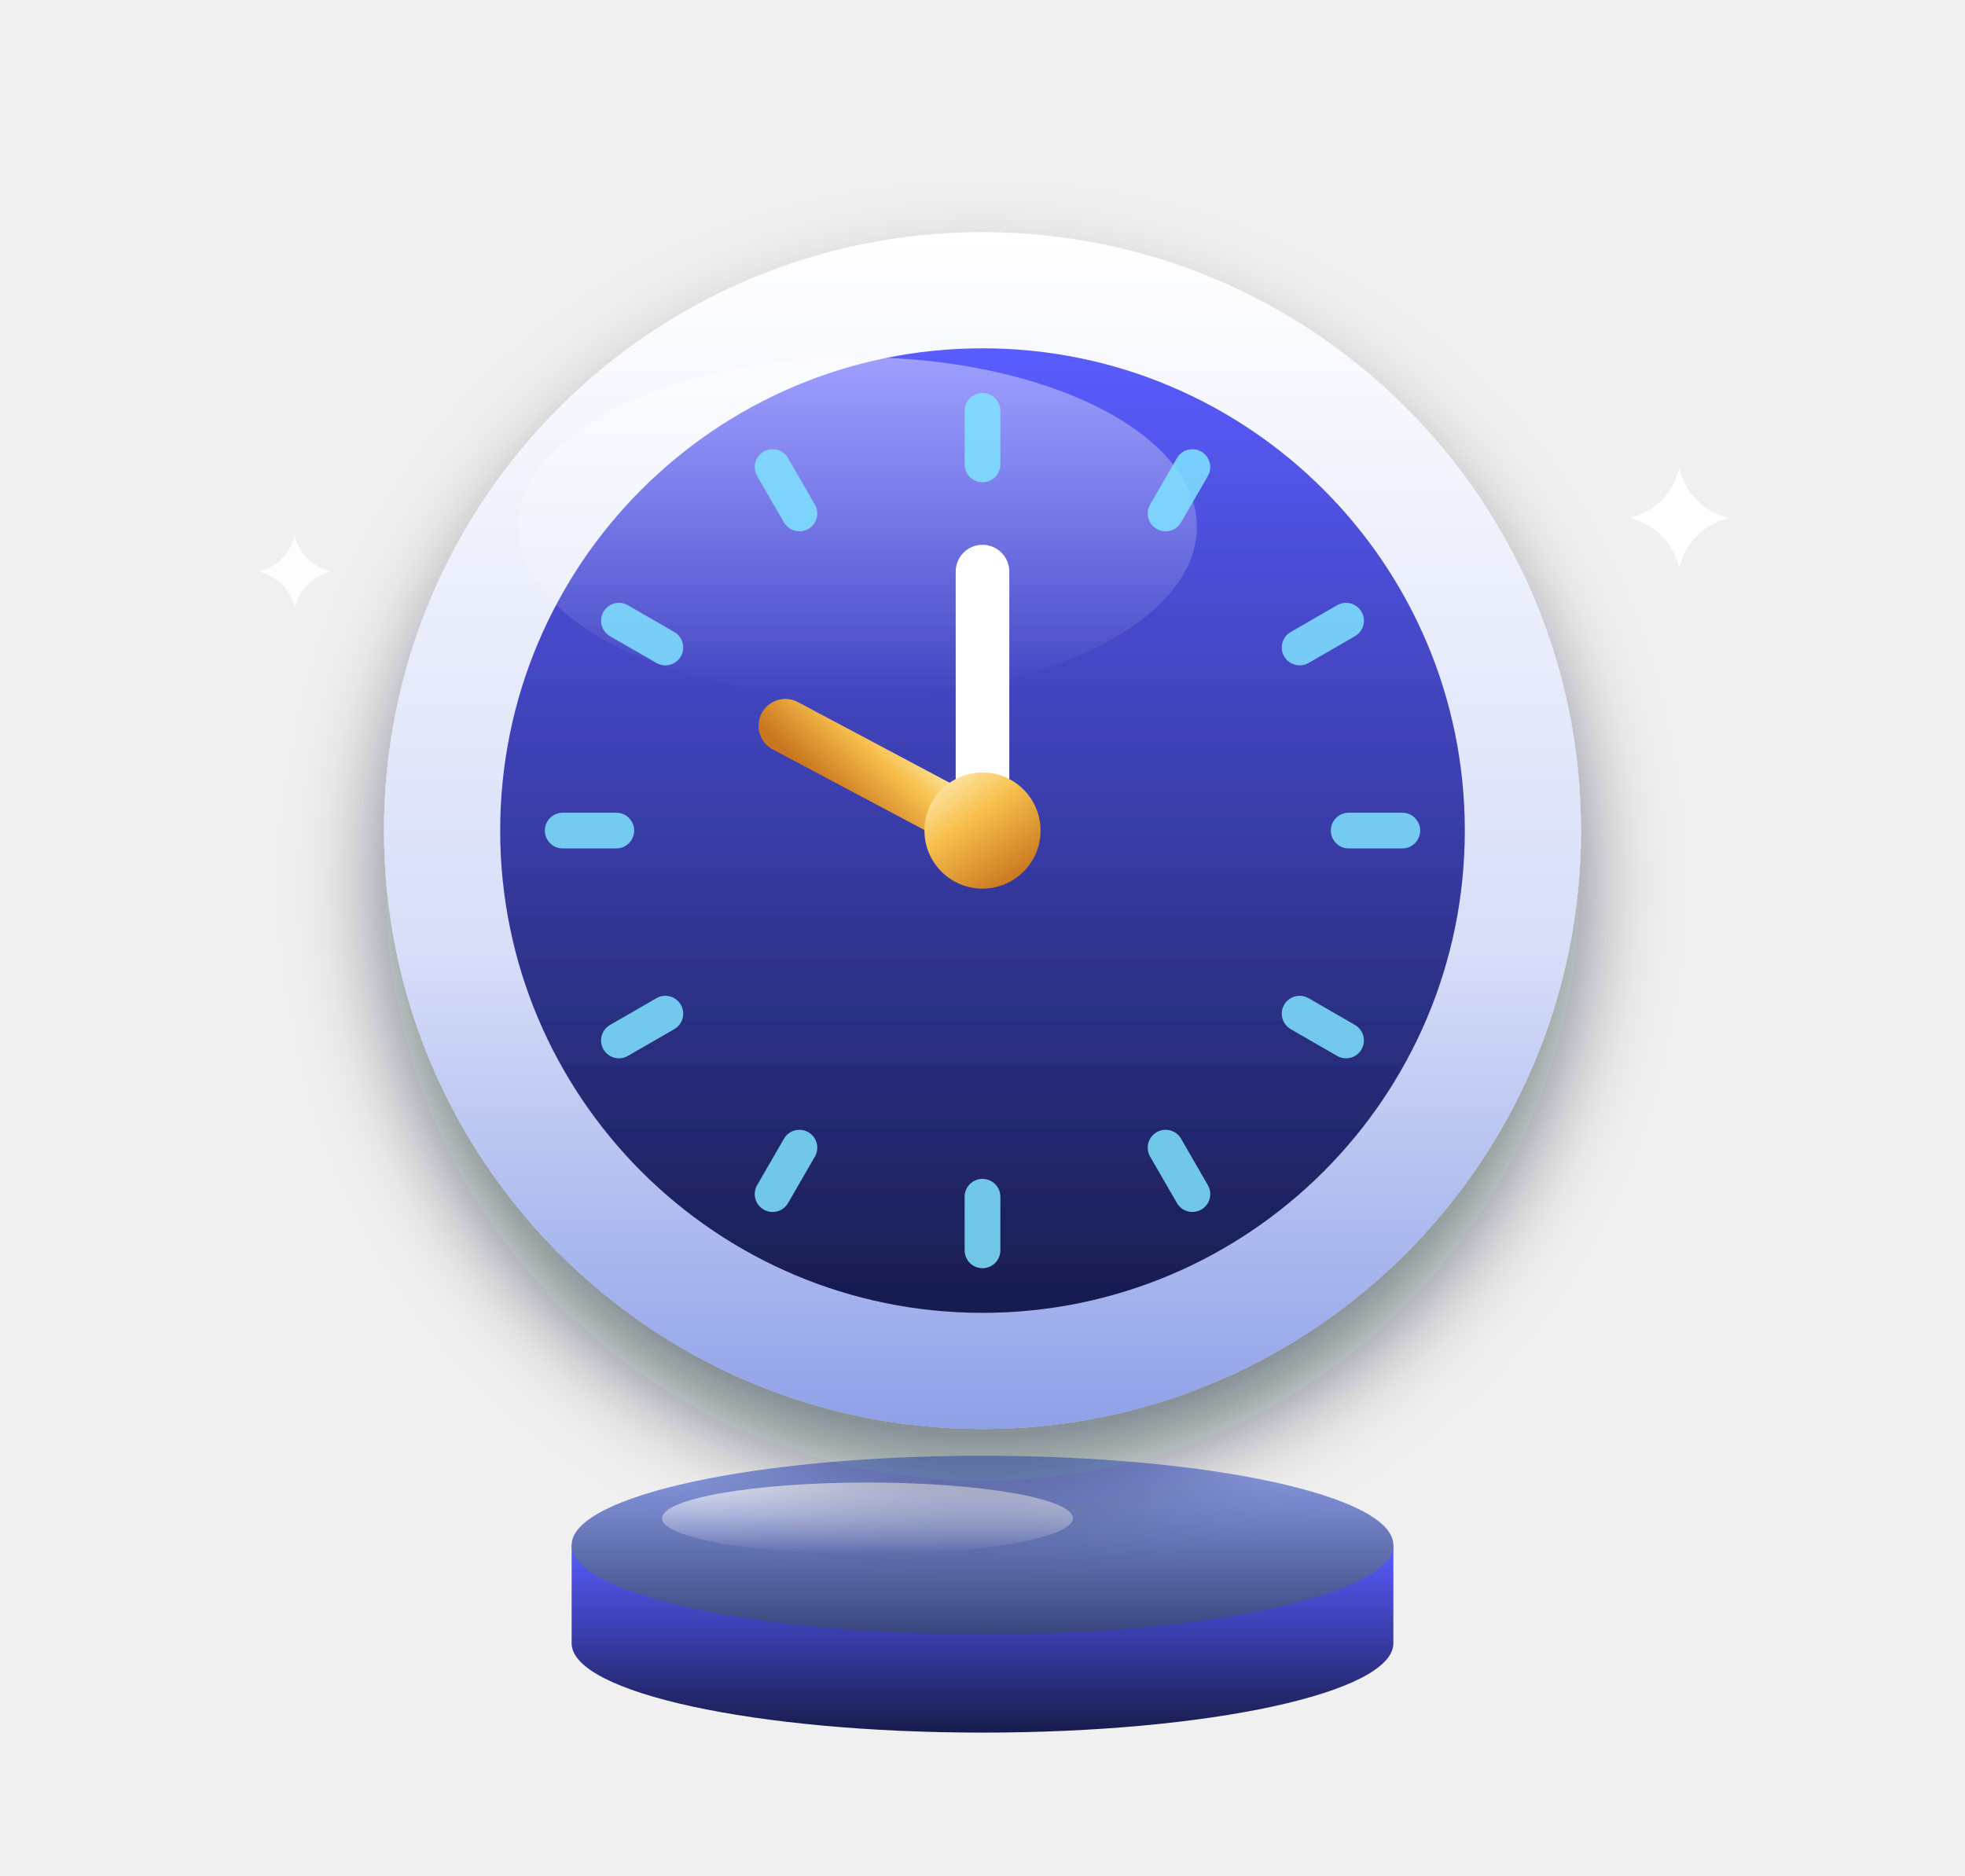
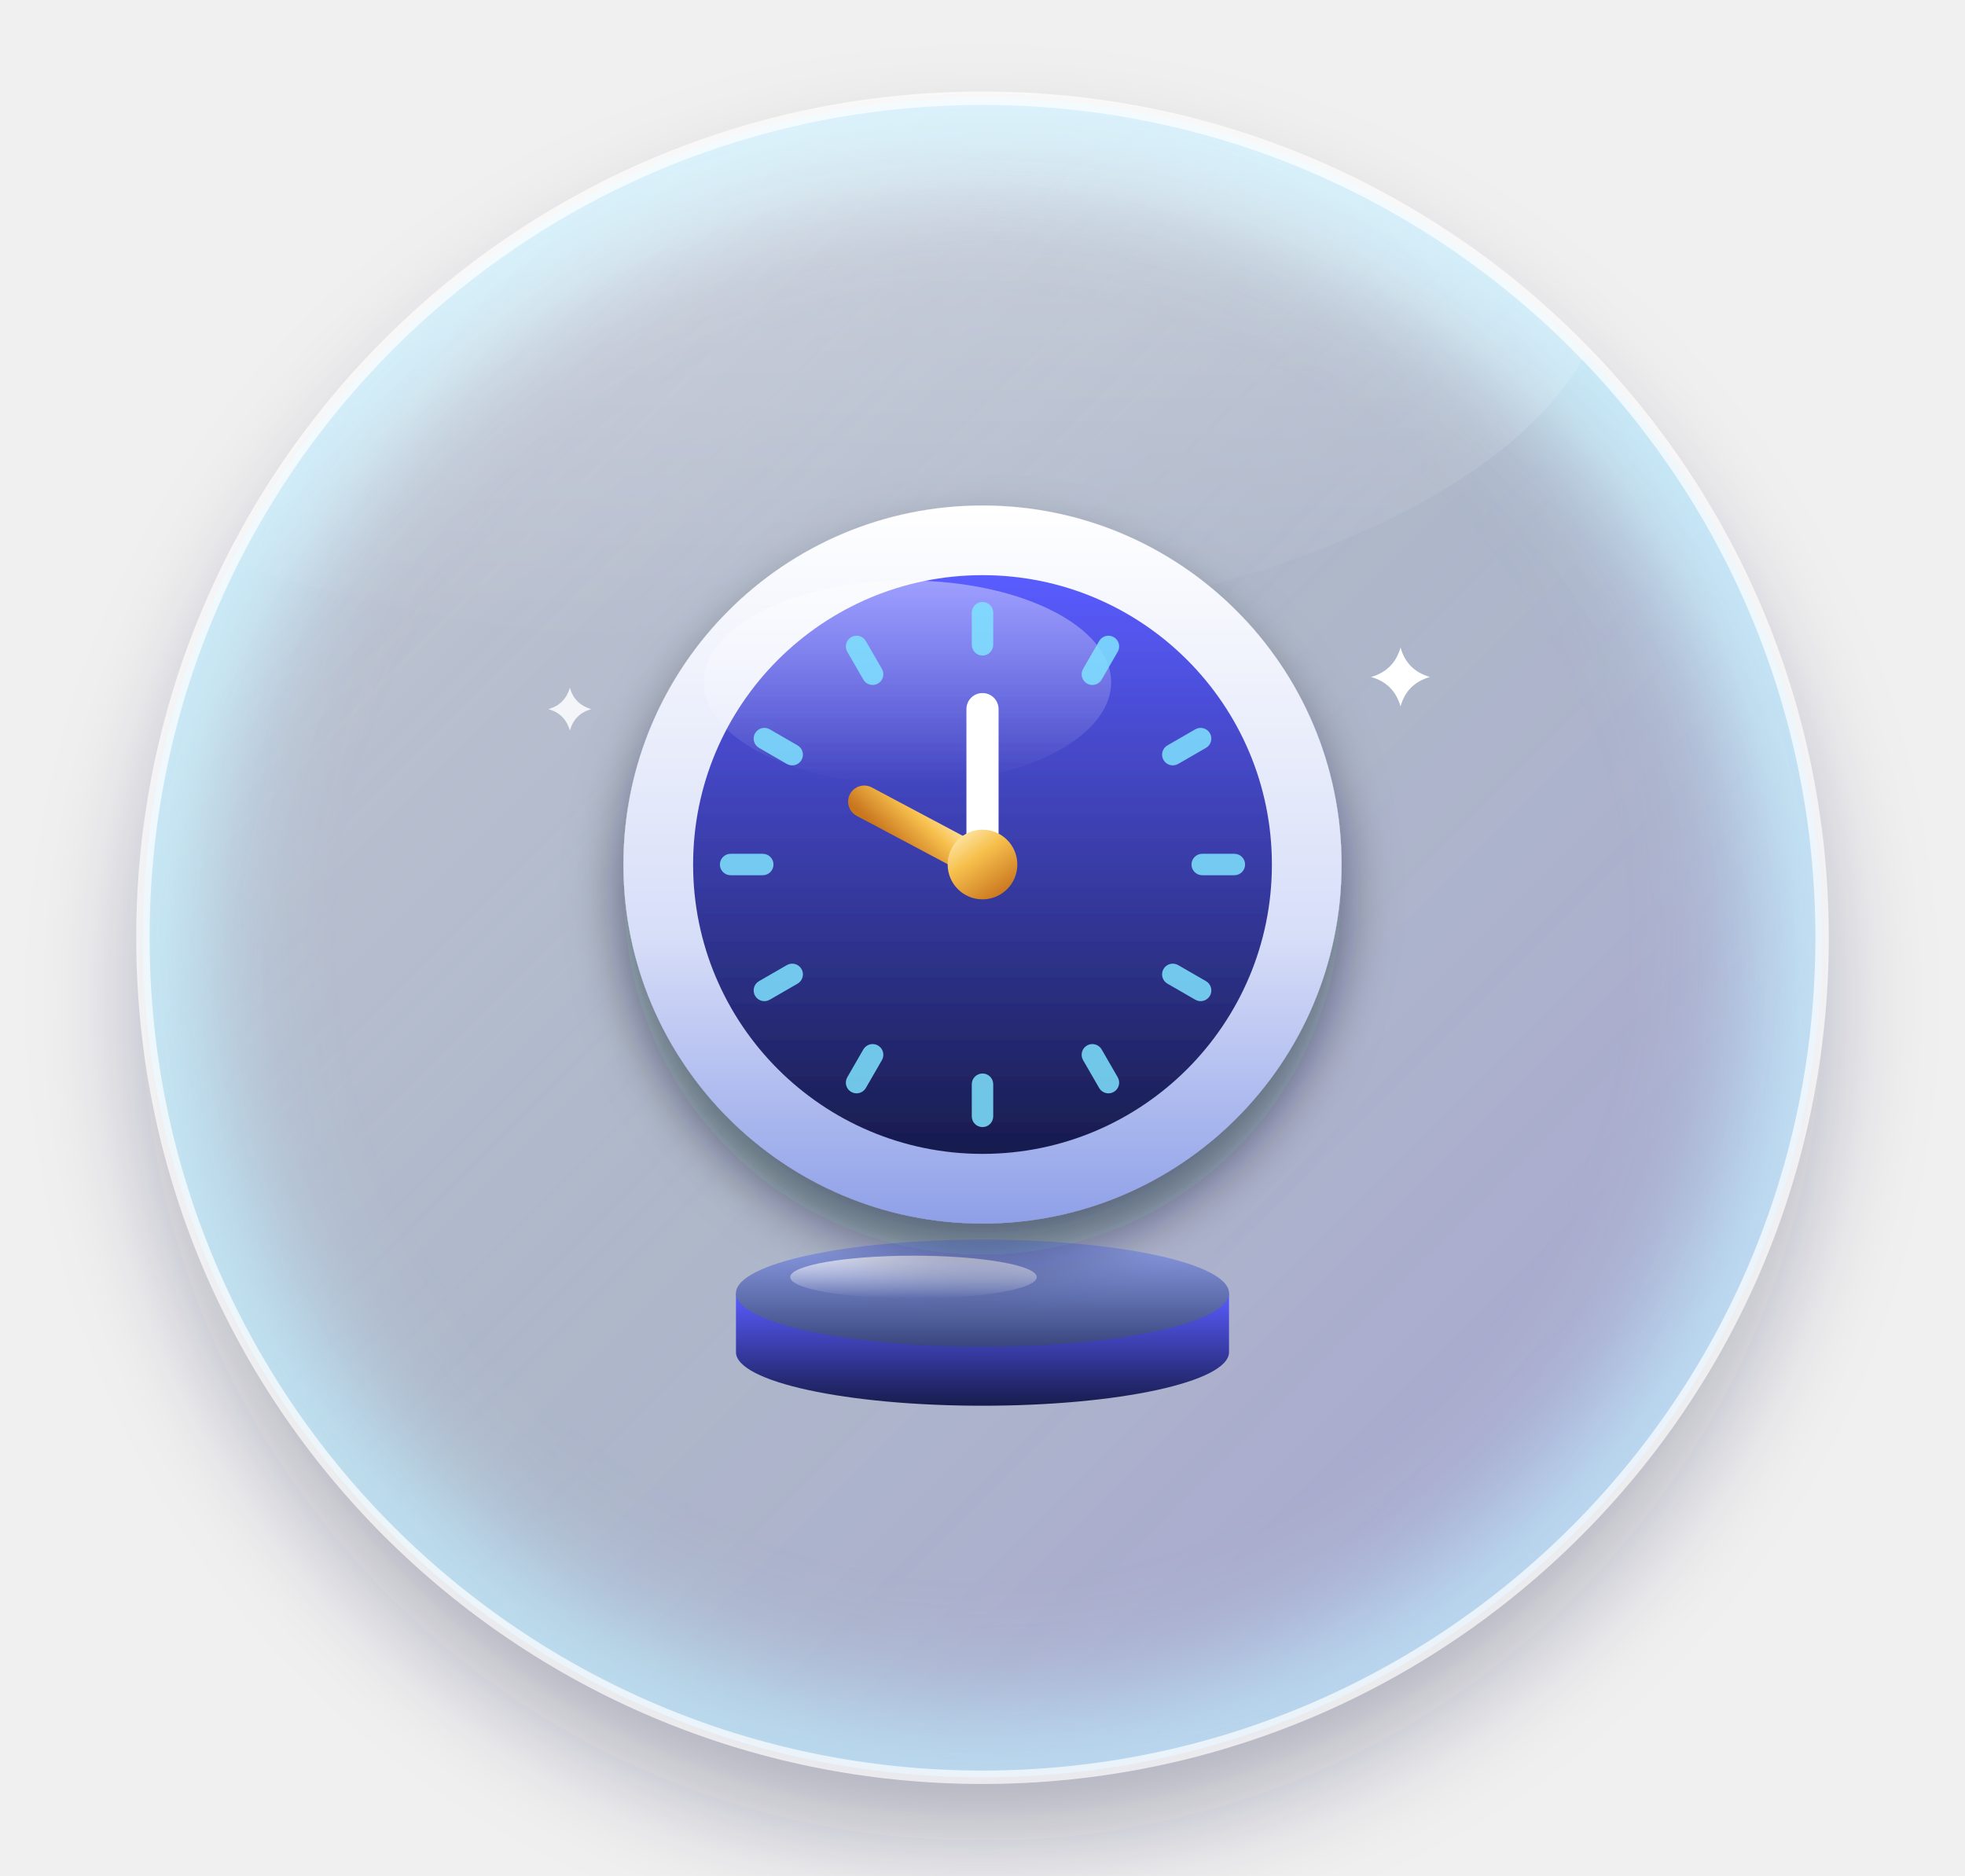
<svg xmlns="http://www.w3.org/2000/svg" width="440" height="420" viewBox="0 0 440 420">
  <defs>
    <linearGradient id="crown" x1="0" y1="0" x2=".7" y2="1">
      <stop offset="0" stop-color="#fff3c4" />
      <stop offset=".45" stop-color="#f7c04d" />
      <stop offset="1" stop-color="#c9761f" />
    </linearGradient>
    <linearGradient id="band" x1="0" y1="0" x2="1" y2="0">
      <stop offset="0" stop-color="#c9761f" />
      <stop offset=".45" stop-color="#ffe19a" />
      <stop offset="1" stop-color="#c9761f" />
    </linearGradient>
    <linearGradient id="gold" x1="0" y1="0" x2="0" y2="1">
      <stop offset="0" stop-color="#FFF1A8" />
      <stop offset=".5" stop-color="#FFD60A" />
      <stop offset="1" stop-color="#E08A00" />
    </linearGradient>
    <radialGradient id="gem" cx=".35" cy=".3">
      <stop offset="0" stop-color="#f7d9ff" />
      <stop offset=".6" stop-color="#a13be0" />
      <stop offset="1" stop-color="#5a1aa8" />
    </radialGradient>
    <radialGradient id="gemc" cx=".35" cy=".3">
      <stop offset="0" stop-color="#e6fbff" />
      <stop offset=".6" stop-color="#39c5ff" />
      <stop offset="1" stop-color="#2a4fc8" />
    </radialGradient>
    <linearGradient id="plinth" x1="0" y1="0" x2="0" y2="1">
      <stop offset="0" stop-color="#8fa0e8" />
      <stop offset="1" stop-color="#39467e" />
    </linearGradient>
    <linearGradient id="steel" x1="0" y1="0" x2="0" y2="1">
      <stop offset="0" stop-color="#ffffff" />
      <stop offset=".6" stop-color="#d7def8" />
      <stop offset="1" stop-color="#8fa0e8" />
    </linearGradient>
    <linearGradient id="deep" x1="0" y1="0" x2="0" y2="1">
      <stop offset="0" stop-color="#5a5cff" />
      <stop offset="1" stop-color="#171c4d" />
    </linearGradient>
    <linearGradient id="violet" x1="0" y1="0" x2="1" y2="1">
      <stop offset="0" stop-color="#8a6bff" />
      <stop offset="1" stop-color="#39308f" />
    </linearGradient>
    <linearGradient id="cyan" x1="0" y1="0" x2="1" y2="1">
      <stop offset="0" stop-color="#7fe3ff" />
      <stop offset="1" stop-color="#2a6fe0" />
    </linearGradient>
    <linearGradient id="gloss" x1="0" y1="0" x2="0" y2="1">
      <stop offset="0" stop-color="#fff" stop-opacity=".75" />
      <stop offset="1" stop-color="#fff" stop-opacity="0" />
    </linearGradient>
    <radialGradient id="lens" cx=".4" cy=".35">
      <stop offset="0" stop-color="#e6fbff" stop-opacity=".85" />
      <stop offset="1" stop-color="#39c5ff" stop-opacity=".35" />
    </radialGradient>
+     <linearGradient id="pane" x1="0" y1="0" x2="1" y2="1">
+       <stop offset="0" stop-color="#ffffff" stop-opacity=".34" />
+       <stop offset=".5" stop-color="#9fd8ff" stop-opacity=".16" />
+       <stop offset="1" stop-color="#8a6bff" stop-opacity=".3" />
+     </linearGradient>
+     <filter id="soft" x="-30%" y="-30%" width="160%" height="160%">
+       <feGaussianBlur stdDeviation="12" />
+     </filter>
    <filter id="lift" x="-20%" y="-20%" width="140%" height="150%">
      <feDropShadow dx="0" dy="12" stdDeviation="10" flood-color="#060920" flood-opacity=".5" />
    </filter>
  </defs>
-   <path d="M128 346v22a92 20 0 0 0 184 0v-22z" fill="url(#deep)" />
-   <ellipse cx="220" cy="346" rx="92" ry="20" fill="url(#plinth)" />
-   <ellipse cx="194.24" cy="340.0" rx="46.0" ry="8.0" fill="url(#gloss)" />
-   <g filter="url(#lift)">
-     <circle cx="220" cy="186" r="134" fill="url(#steel)" />
-     <circle cx="220" cy="186" r="108" fill="url(#deep)" />
-     <ellipse cx="192" cy="118" rx="76" ry="38" fill="url(#gloss)" opacity=".55" />
-     <rect x="216" y="88" width="8" height="20" rx="4" fill="#7fe3ff" opacity=".85" transform="rotate(0 220 186)" />
-     <rect x="216" y="88" width="8" height="20" rx="4" fill="#7fe3ff" opacity=".85" transform="rotate(30 220 186)" />
-     <rect x="216" y="88" width="8" height="20" rx="4" fill="#7fe3ff" opacity=".85" transform="rotate(60 220 186)" />
-     <rect x="216" y="88" width="8" height="20" rx="4" fill="#7fe3ff" opacity=".85" transform="rotate(90 220 186)" />
-     <rect x="216" y="88" width="8" height="20" rx="4" fill="#7fe3ff" opacity=".85" transform="rotate(120 220 186)" />
-     <rect x="216" y="88" width="8" height="20" rx="4" fill="#7fe3ff" opacity=".85" transform="rotate(150 220 186)" />
-     <rect x="216" y="88" width="8" height="20" rx="4" fill="#7fe3ff" opacity=".85" transform="rotate(180 220 186)" />
-     <rect x="216" y="88" width="8" height="20" rx="4" fill="#7fe3ff" opacity=".85" transform="rotate(210 220 186)" />
-     <rect x="216" y="88" width="8" height="20" rx="4" fill="#7fe3ff" opacity=".85" transform="rotate(240 220 186)" />
-     <rect x="216" y="88" width="8" height="20" rx="4" fill="#7fe3ff" opacity=".85" transform="rotate(270 220 186)" />
-     <rect x="216" y="88" width="8" height="20" rx="4" fill="#7fe3ff" opacity=".85" transform="rotate(300 220 186)" />
-     <rect x="216" y="88" width="8" height="20" rx="4" fill="#7fe3ff" opacity=".85" transform="rotate(330 220 186)" />
-     <rect x="214" y="122" width="12" height="74" rx="6" fill="#fff" />
-     <rect x="214" y="180" width="12" height="62" rx="6" fill="url(#crown)" transform="rotate(118 220 186)" />
-     <circle cx="220" cy="186" r="13" fill="url(#crown)" />
+   <clipPath id="gc">
+     <path d="M220 22a188 188 0 1 0 0 376 188 188 0 0 0 0-376z" />
+   </clipPath>
+   <path d="M220 22a188 188 0 1 0 0 376 188 188 0 0 0 0-376z" fill="#0a1040" opacity=".28" transform="translate(0 14)" filter="url(#soft)" />
+   <path d="M220 22a188 188 0 1 0 0 376 188 188 0 0 0 0-376z" fill="url(#pane)" />
+   <g clip-path="url(#gc)">
+     <path d="M220 22a188 188 0 1 0 0 376 188 188 0 0 0 0-376z" fill="none" stroke="#bfeeff" stroke-opacity=".75" stroke-width="30" filter="url(#soft)" />
+     <ellipse cx="170" cy="60" rx="190" ry="84" fill="url(#gloss)" opacity=".5" />
  </g>
-   <path d="M376 105Q378.42 113.58 387 116Q378.42 118.42 376 127Q373.58 118.42 365 116Q373.58 113.58 376 105Z" fill="#fff" opacity="1" />
-   <path d="M66 120Q67.76 126.24 74 128Q67.76 129.76 66 136Q64.24 129.76 58 128Q64.24 126.24 66 120Z" fill="#fff" opacity="0.85" />
+   <path d="M220 22a188 188 0 1 0 0 376 188 188 0 0 0 0-376z" fill="none" stroke="#ffffff" stroke-opacity=".7" stroke-width="3" />
+   <g transform="translate(88 82) scale(.6)">
+     <path d="M128 346v22a92 20 0 0 0 184 0v-22z" fill="url(#deep)" />
+     <ellipse cx="220" cy="346" rx="92" ry="20" fill="url(#plinth)" />
+     <ellipse cx="194.24" cy="340.0" rx="46.0" ry="8.0" fill="url(#gloss)" />
+     <g filter="url(#lift)">
+       <circle cx="220" cy="186" r="134" fill="url(#steel)" />
+       <circle cx="220" cy="186" r="108" fill="url(#deep)" />
+       <ellipse cx="192" cy="118" rx="76" ry="38" fill="url(#gloss)" opacity=".55" />
+       <rect x="216" y="88" width="8" height="20" rx="4" fill="#7fe3ff" opacity=".85" transform="rotate(0 220 186)" />
+       <rect x="216" y="88" width="8" height="20" rx="4" fill="#7fe3ff" opacity=".85" transform="rotate(30 220 186)" />
+       <rect x="216" y="88" width="8" height="20" rx="4" fill="#7fe3ff" opacity=".85" transform="rotate(60 220 186)" />
+       <rect x="216" y="88" width="8" height="20" rx="4" fill="#7fe3ff" opacity=".85" transform="rotate(90 220 186)" />
+       <rect x="216" y="88" width="8" height="20" rx="4" fill="#7fe3ff" opacity=".85" transform="rotate(120 220 186)" />
+       <rect x="216" y="88" width="8" height="20" rx="4" fill="#7fe3ff" opacity=".85" transform="rotate(150 220 186)" />
+       <rect x="216" y="88" width="8" height="20" rx="4" fill="#7fe3ff" opacity=".85" transform="rotate(180 220 186)" />
+       <rect x="216" y="88" width="8" height="20" rx="4" fill="#7fe3ff" opacity=".85" transform="rotate(210 220 186)" />
+       <rect x="216" y="88" width="8" height="20" rx="4" fill="#7fe3ff" opacity=".85" transform="rotate(240 220 186)" />
+       <rect x="216" y="88" width="8" height="20" rx="4" fill="#7fe3ff" opacity=".85" transform="rotate(270 220 186)" />
+       <rect x="216" y="88" width="8" height="20" rx="4" fill="#7fe3ff" opacity=".85" transform="rotate(300 220 186)" />
+       <rect x="216" y="88" width="8" height="20" rx="4" fill="#7fe3ff" opacity=".85" transform="rotate(330 220 186)" />
+       <rect x="214" y="122" width="12" height="74" rx="6" fill="#fff" />
+       <rect x="214" y="180" width="12" height="62" rx="6" fill="url(#crown)" transform="rotate(118 220 186)" />
+       <circle cx="220" cy="186" r="13" fill="url(#crown)" />
+     </g>
+     <path d="M376 105Q378.42 113.58 387 116Q378.42 118.42 376 127Q373.58 118.42 365 116Q373.58 113.58 376 105Z" fill="#fff" opacity="1" />
+     <path d="M66 120Q67.76 126.24 74 128Q67.76 129.76 66 136Q64.24 129.76 58 128Q64.24 126.24 66 120Z" fill="#fff" opacity="0.85" />
+   </g>
</svg>
